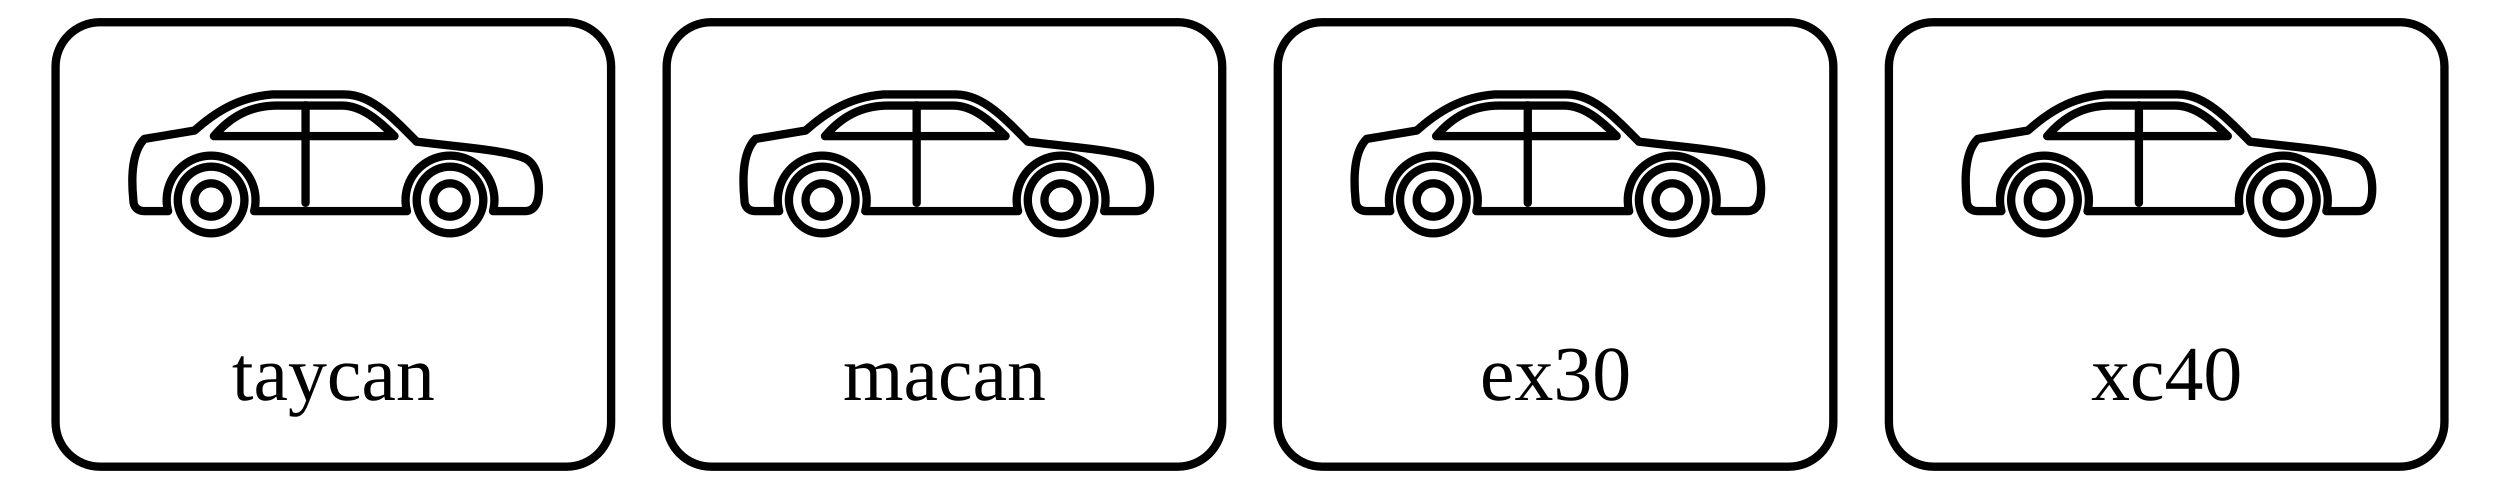
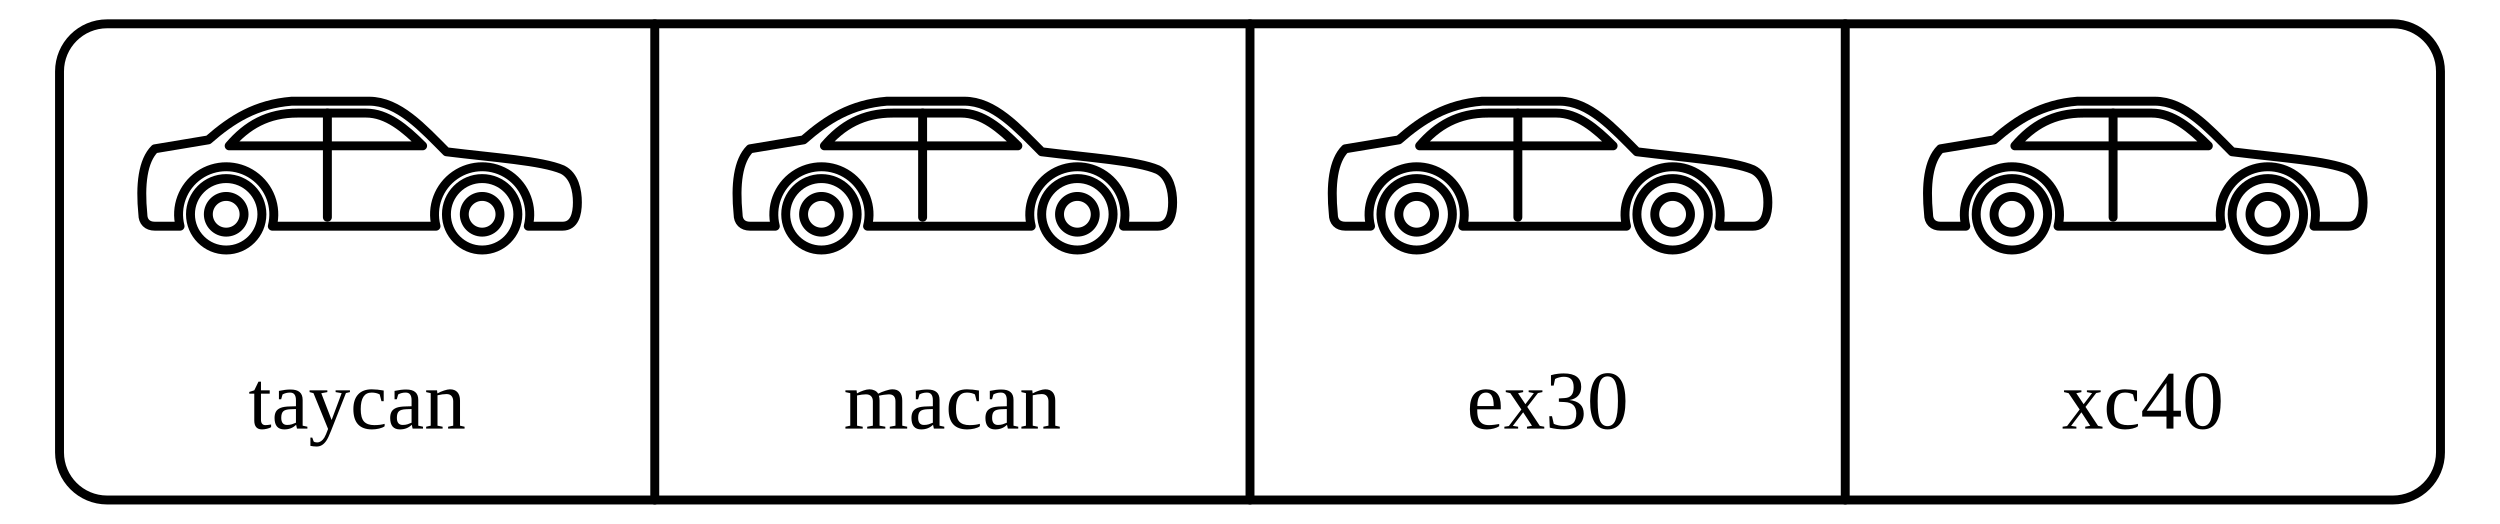
- <svg xmlns="http://www.w3.org/2000/svg" width="450" height="88" viewBox="0 20 450 88" fill="none">
+ <svg xmlns="http://www.w3.org/2000/svg" width="420" height="88" viewBox="0 20 420 88" fill="none">
  <g stroke="currentColor" stroke-width="1.5" stroke-linecap="round" stroke-linejoin="round">
+     <rect x="10" y="24" width="400" height="80" rx="8" />
+     <line x1="110" y1="24" x2="110" y2="104" />
+     <line x1="210" y1="24" x2="210" y2="104" />
+     <line x1="310" y1="24" x2="310" y2="104" />
    <g>
-       <rect x="10" y="24" width="100" height="80" rx="8" />
      <g transform="translate(22 34) scale(0.5)" stroke-width="3">
        <path d="M4 44C3 34 4 26 8 22L26 19C34 12 42 7 54 6H80C90 6 98 15 106 23C122 25 138 26 145 29C149 31 150 36 150 40C150 44 149 48 145 48H133.5A16 16 0 1 0 102.5 48H47.5A16 16 0 1 0 16.5 48H8C5.5 48 4 46.5 4 44Z" fill="var(--sl-color-bg, #fff)" />
        <path d="M33 21C39 14 46 10 56 10H79C86 10 92 15 98 21Z" />
        <path d="M66 10V45" />
        <circle cx="32" cy="44" r="12" fill="var(--sl-color-bg, #fff)" />
        <circle cx="32" cy="44" r="6" />
        <circle cx="118" cy="44" r="12" fill="var(--sl-color-bg, #fff)" />
        <circle cx="118" cy="44" r="6" />
      </g>
    </g>
    <g>
-       <rect x="120" y="24" width="100" height="80" rx="8" />
-       <g transform="translate(132 34) scale(0.5)" stroke-width="3">
+       <g transform="translate(122 34) scale(0.5)" stroke-width="3">
        <path d="M4 44C3 34 4 26 8 22L26 19C34 12 42 7 54 6H80C90 6 98 15 106 23C122 25 138 26 145 29C149 31 150 36 150 40C150 44 149 48 145 48H133.5A16 16 0 1 0 102.5 48H47.5A16 16 0 1 0 16.5 48H8C5.5 48 4 46.5 4 44Z" fill="var(--sl-color-bg, #fff)" />
        <path d="M33 21C39 14 46 10 56 10H79C86 10 92 15 98 21Z" />
        <path d="M66 10V45" />
        <circle cx="32" cy="44" r="12" fill="var(--sl-color-bg, #fff)" />
        <circle cx="32" cy="44" r="6" />
        <circle cx="118" cy="44" r="12" fill="var(--sl-color-bg, #fff)" />
        <circle cx="118" cy="44" r="6" />
      </g>
    </g>
    <g>
-       <rect x="230" y="24" width="100" height="80" rx="8" />
-       <g transform="translate(242 34) scale(0.5)" stroke-width="3">
+       <g transform="translate(222 34) scale(0.5)" stroke-width="3">
        <path d="M4 44C3 34 4 26 8 22L26 19C34 12 42 7 54 6H80C90 6 98 15 106 23C122 25 138 26 145 29C149 31 150 36 150 40C150 44 149 48 145 48H133.5A16 16 0 1 0 102.5 48H47.5A16 16 0 1 0 16.5 48H8C5.5 48 4 46.5 4 44Z" fill="var(--sl-color-bg, #fff)" />
        <path d="M33 21C39 14 46 10 56 10H79C86 10 92 15 98 21Z" />
        <path d="M66 10V45" />
        <circle cx="32" cy="44" r="12" fill="var(--sl-color-bg, #fff)" />
        <circle cx="32" cy="44" r="6" />
        <circle cx="118" cy="44" r="12" fill="var(--sl-color-bg, #fff)" />
        <circle cx="118" cy="44" r="6" />
      </g>
    </g>
    <g>
-       <rect x="340" y="24" width="100" height="80" rx="8" />
-       <g transform="translate(352 34) scale(0.5)" stroke-width="3">
+       <g transform="translate(322 34) scale(0.5)" stroke-width="3">
        <path d="M4 44C3 34 4 26 8 22L26 19C34 12 42 7 54 6H80C90 6 98 15 106 23C122 25 138 26 145 29C149 31 150 36 150 40C150 44 149 48 145 48H133.5A16 16 0 1 0 102.5 48H47.5A16 16 0 1 0 16.5 48H8C5.5 48 4 46.5 4 44Z" fill="var(--sl-color-bg, #fff)" />
        <path d="M33 21C39 14 46 10 56 10H79C86 10 92 15 98 21Z" />
        <path d="M66 10V45" />
        <circle cx="32" cy="44" r="12" fill="var(--sl-color-bg, #fff)" />
        <circle cx="32" cy="44" r="6" />
        <circle cx="118" cy="44" r="12" fill="var(--sl-color-bg, #fff)" />
        <circle cx="118" cy="44" r="6" />
      </g>
    </g>
  </g>
  <g fill="currentColor" font-family="var(--sl-font, sans-serif)" font-size="14" text-anchor="middle">
    <text x="60" y="92">taycan</text>
-     <text x="170" y="92">macan</text>
-     <text x="280" y="92">ex30</text>
-     <text x="390" y="92">xc40</text>
+     <text x="160" y="92">macan</text>
+     <text x="260" y="92">ex30</text>
+     <text x="360" y="92">xc40</text>
  </g>
</svg>
